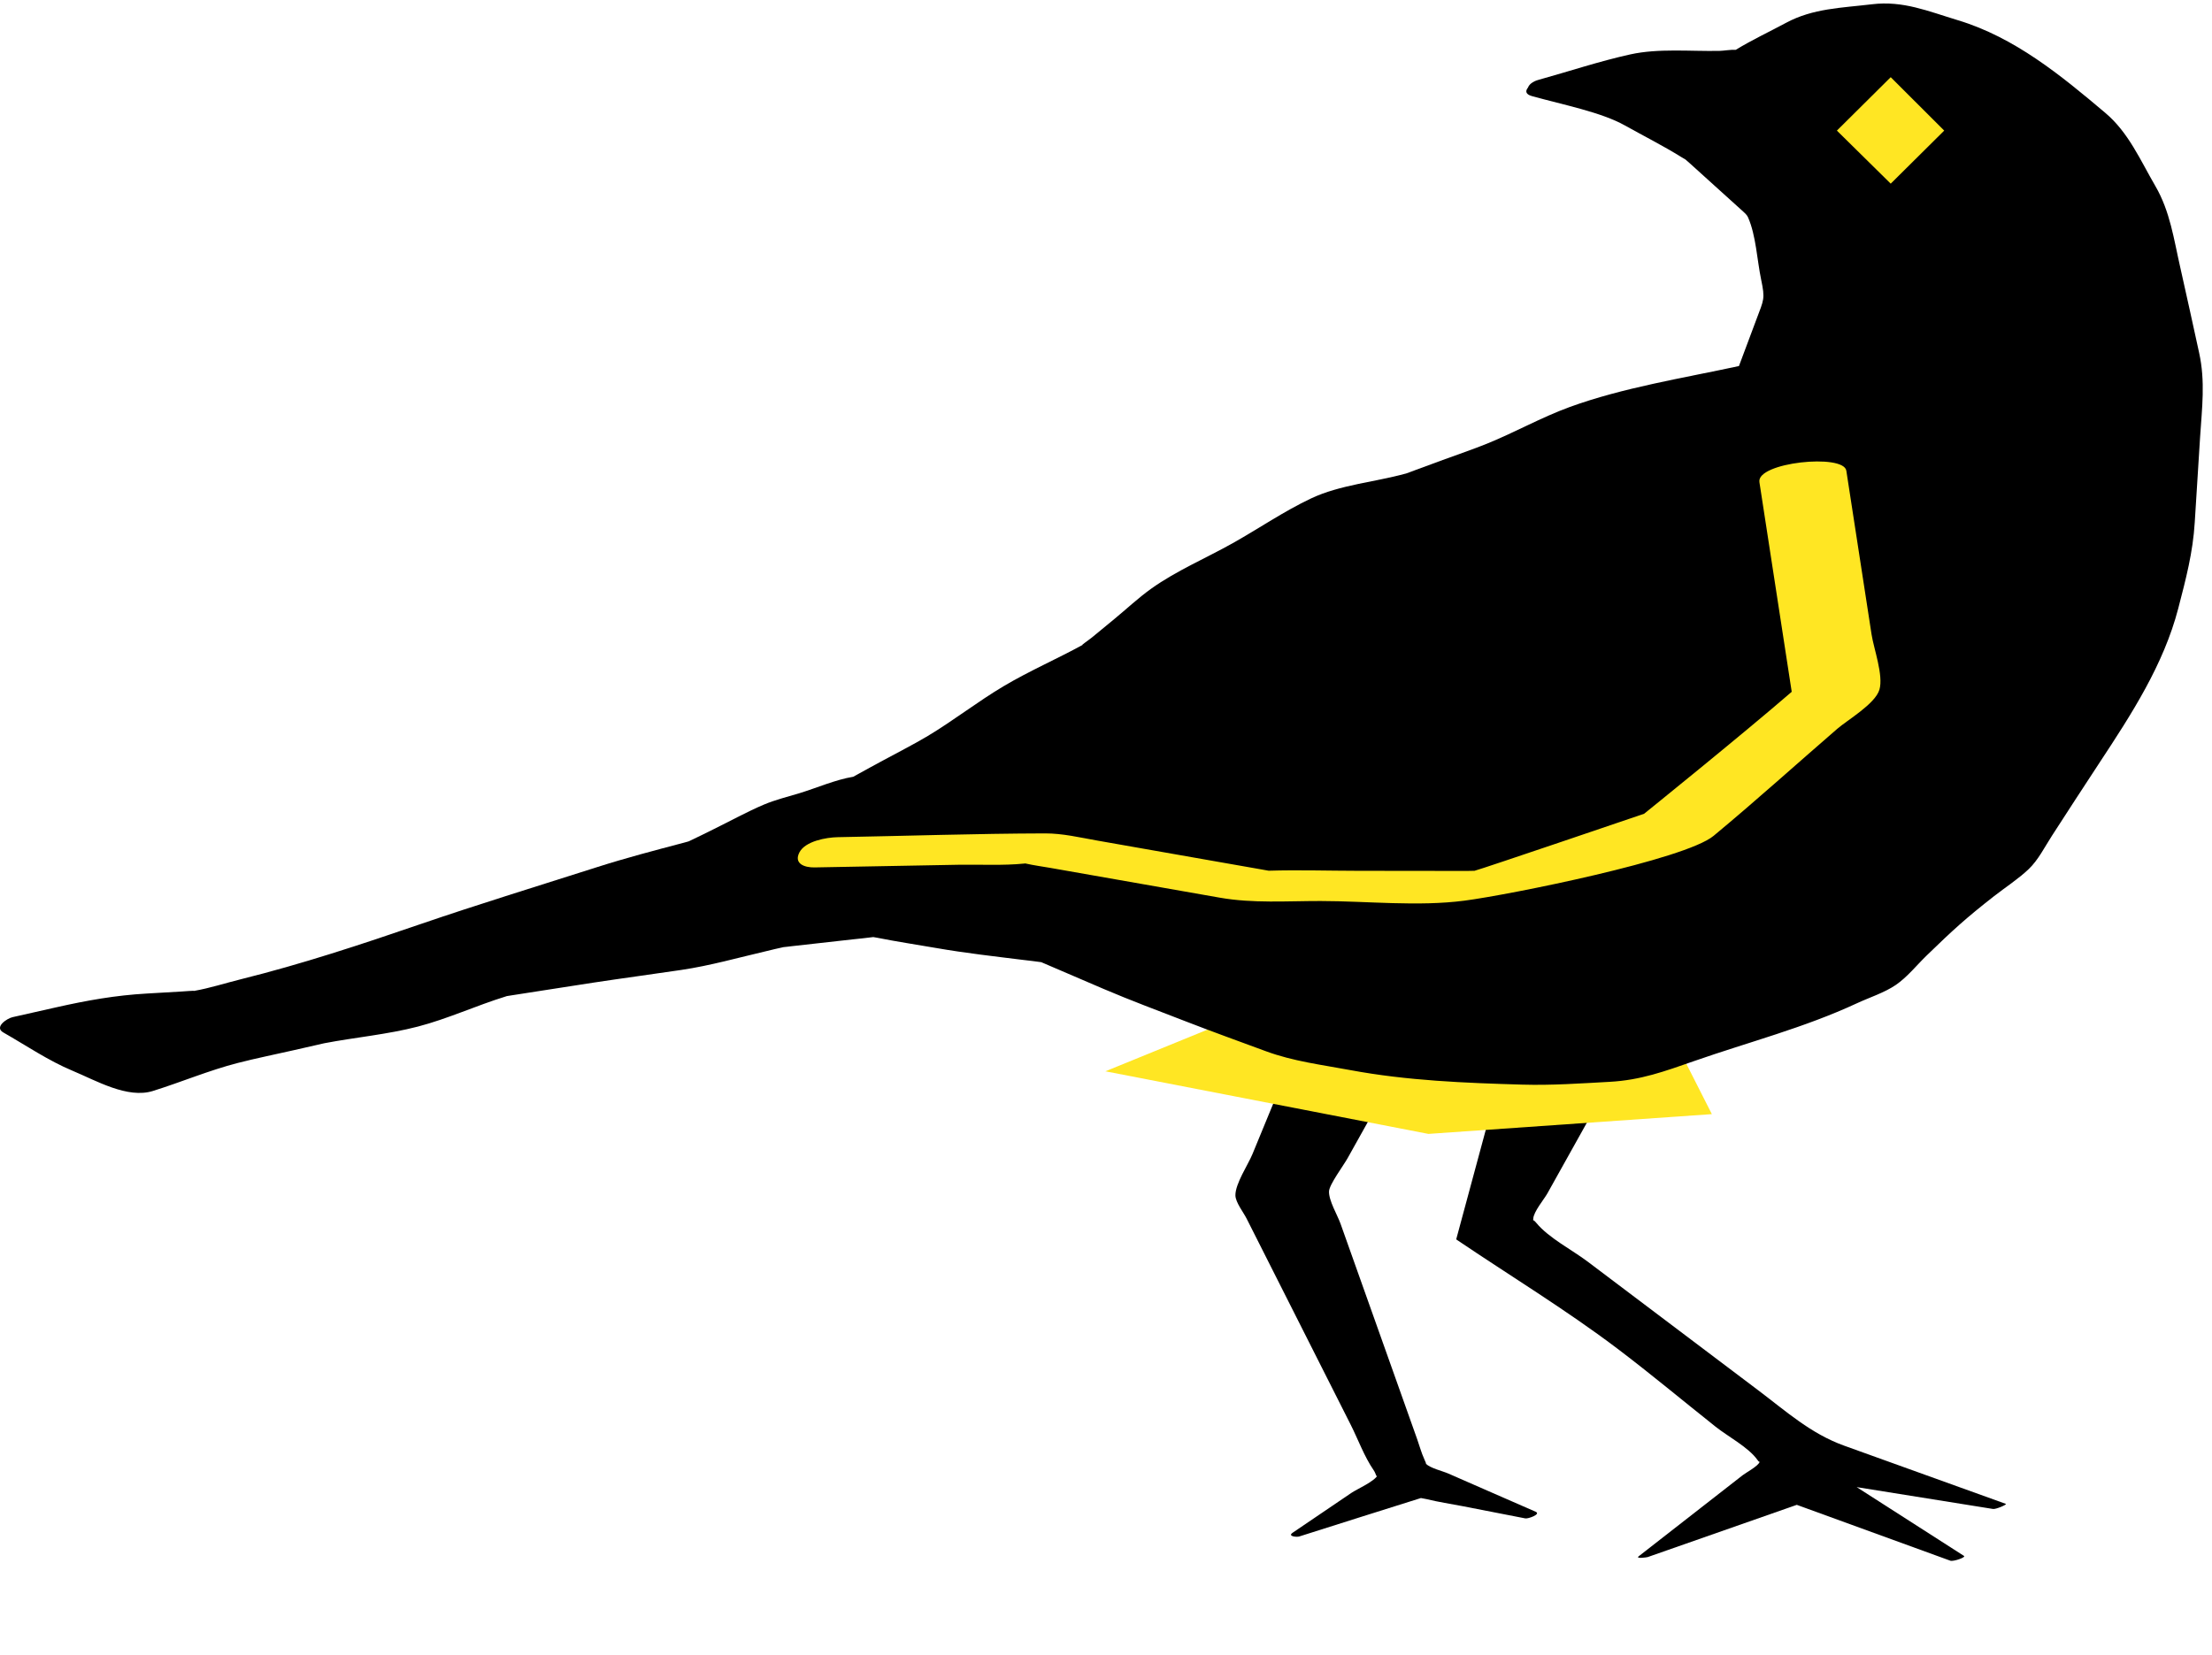
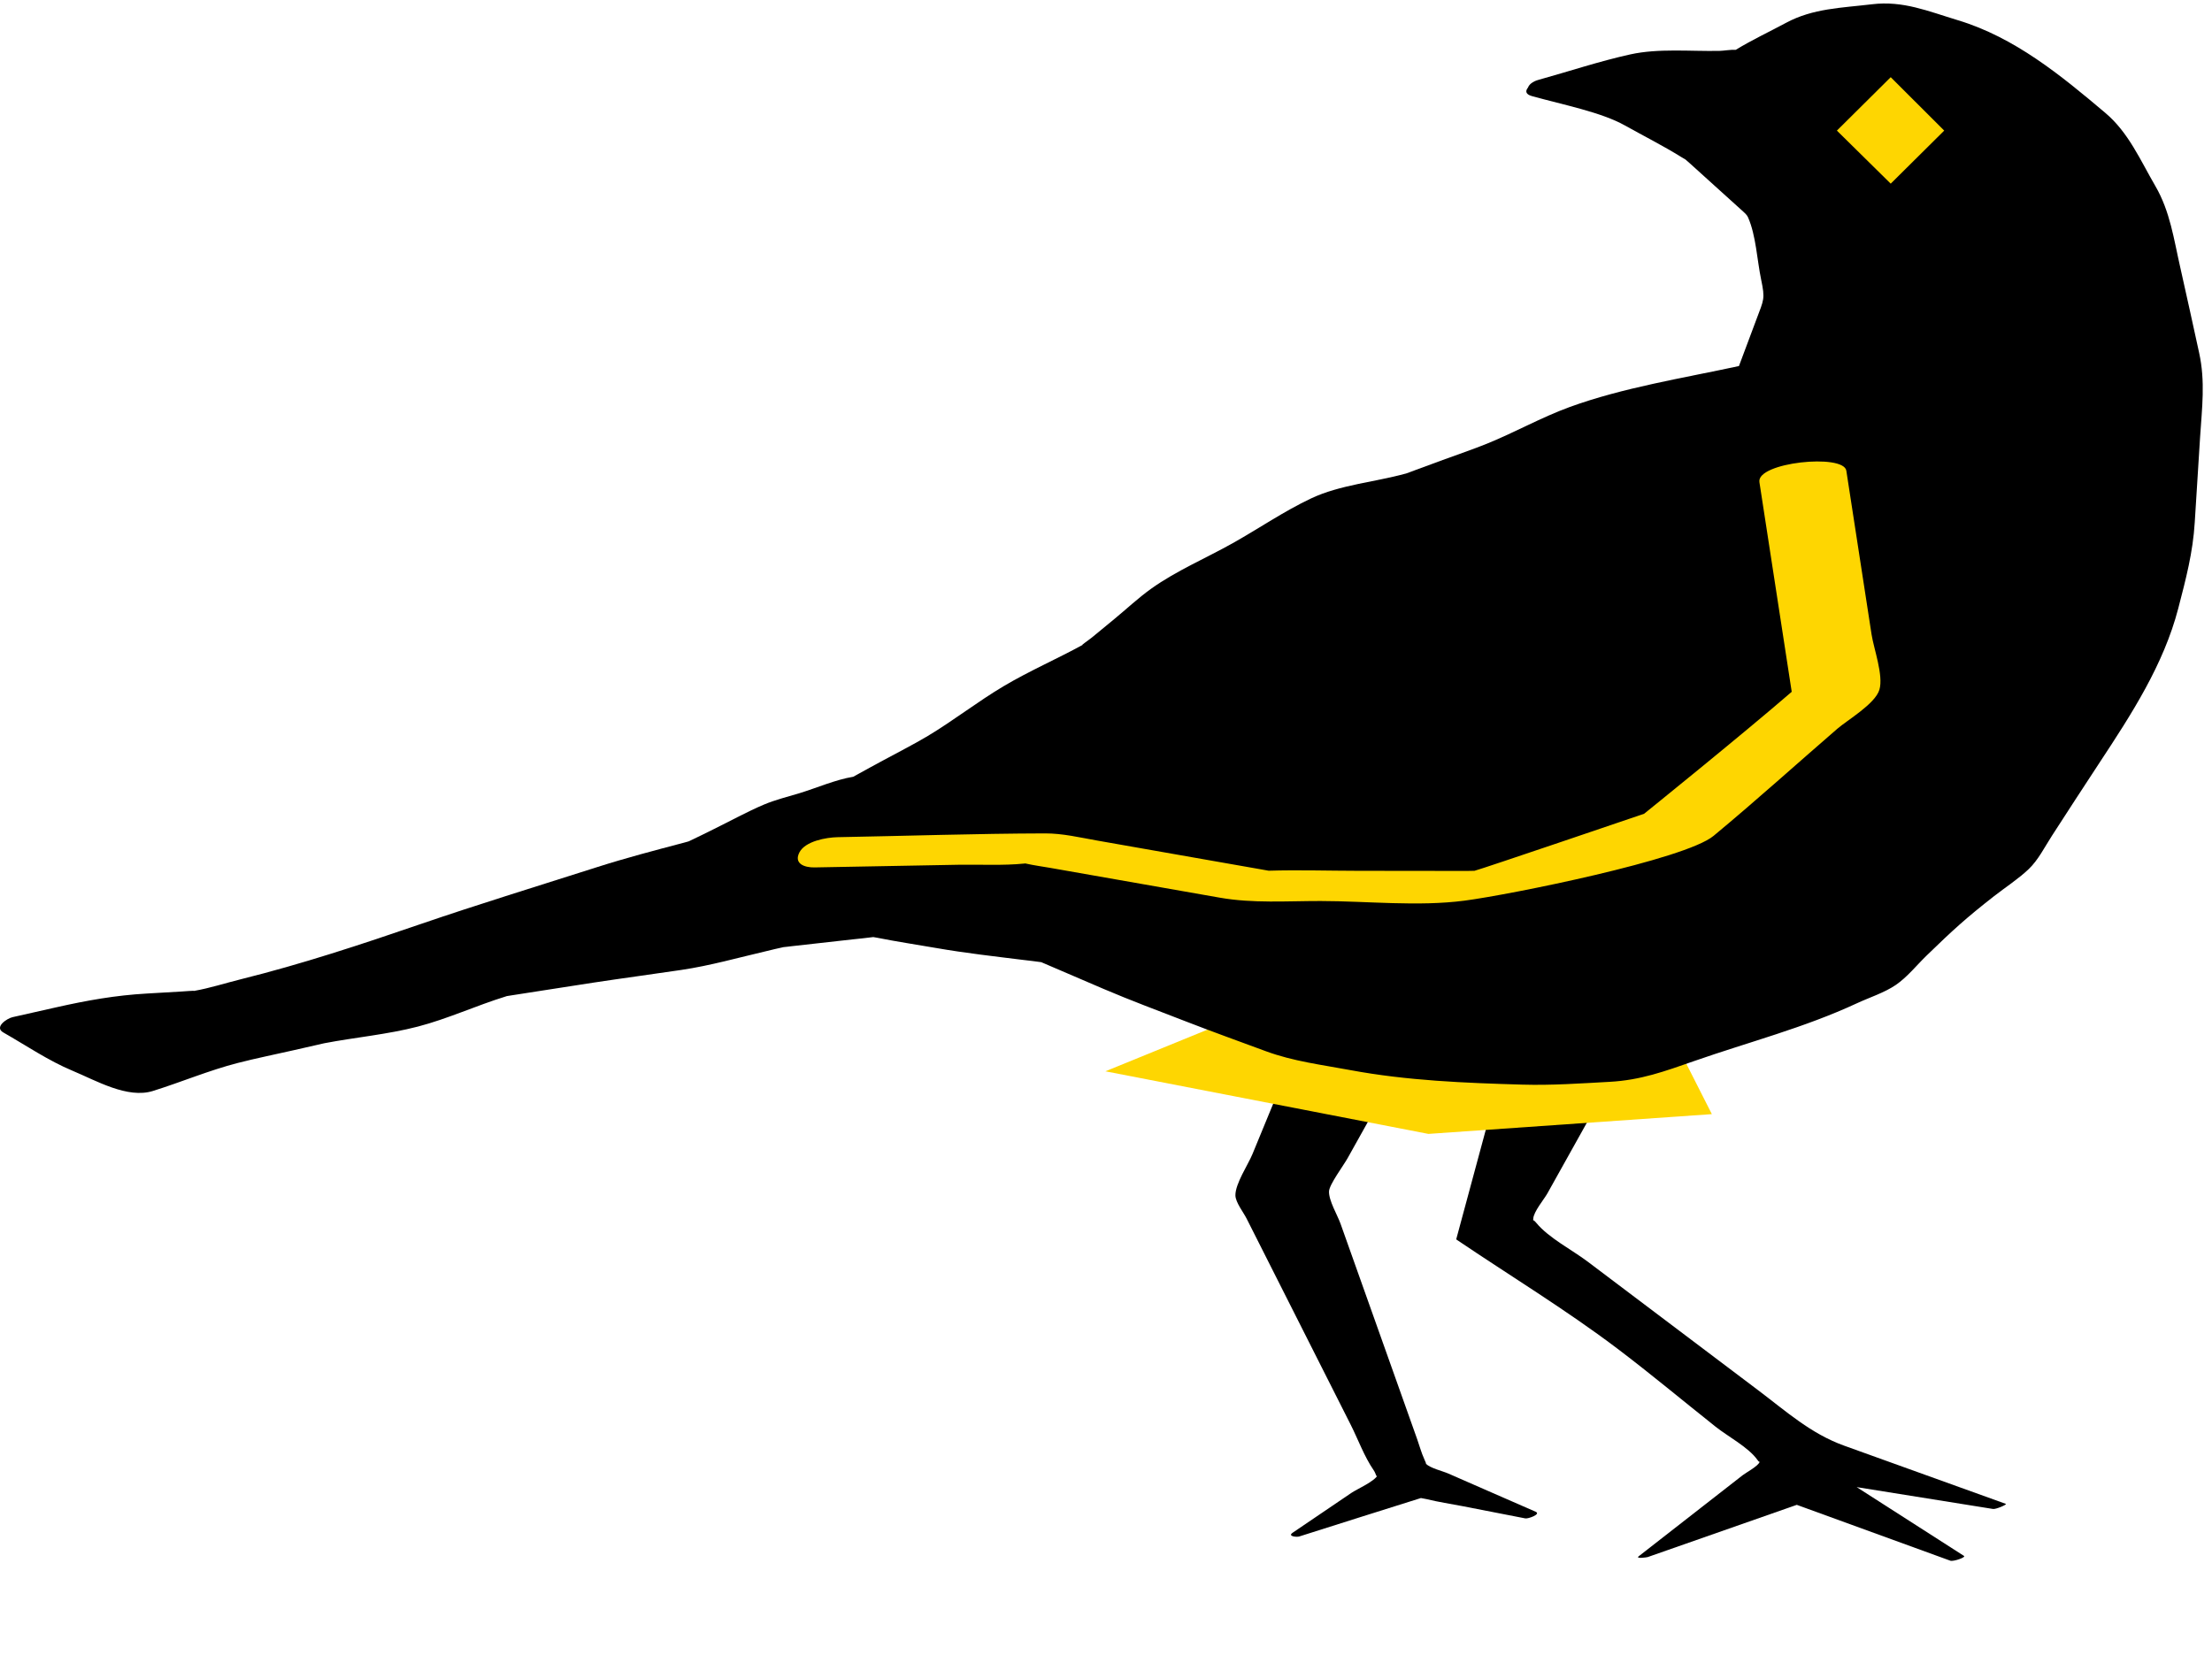
<svg xmlns="http://www.w3.org/2000/svg" width="135" height="101" viewBox="0 0 135 101">
  <path fill-rule="evenodd" clip-rule="evenodd" d="M122.415 91.807C119.128 90.623 115.841 89.441 112.554 88.256C110.512 87.521 109.032 86.175 107.289 84.861C103.827 82.247 100.364 79.634 96.898 77.02C95.944 76.299 94.521 75.579 93.758 74.65C93.522 74.361 93.571 74.614 93.577 74.398C93.591 73.98 94.244 73.203 94.438 72.855C96.337 69.454 98.236 66.053 100.133 62.652C100.195 62.542 99.925 62.561 99.894 62.564L92.754 63.356C92.731 63.358 92.698 63.367 92.667 63.377C92.434 63.401 92.16 63.486 92.128 63.603C91.047 67.608 89.966 71.613 88.885 75.617C88.87 75.645 88.875 75.667 88.903 75.683C92.153 77.878 95.546 79.942 98.675 82.304C100.72 83.85 102.694 85.501 104.702 87.096C105.445 87.689 106.717 88.352 107.266 89.135C107.339 89.24 107.378 89.248 107.4 89.238C107.396 89.244 107.396 89.24 107.391 89.25C107.298 89.506 106.561 89.899 106.357 90.058C104.242 91.707 102.129 93.355 100.014 95.005C99.79 95.179 100.508 95.073 100.56 95.056C103.594 93.992 106.627 92.93 109.66 91.867C112.785 93.003 115.908 94.141 119.033 95.278C119.204 95.341 120.001 95.073 119.863 94.984C117.679 93.585 115.497 92.186 113.314 90.785C116.09 91.229 118.864 91.675 121.638 92.119C121.812 92.147 122.517 91.844 122.415 91.807" fill="black" />
  <path fill-rule="evenodd" clip-rule="evenodd" d="M90.613 90.929C89.875 90.604 89.134 90.282 88.394 89.957C88.013 89.793 87.321 89.641 87.013 89.355C87.068 89.405 87.004 89.247 86.919 89.063C86.744 88.682 86.633 88.258 86.493 87.865C86.017 86.527 85.541 85.191 85.067 83.853C83.982 80.803 82.898 77.754 81.813 74.703C81.629 74.185 81.088 73.287 81.111 72.729C81.129 72.308 81.988 71.166 82.249 70.698C83.696 68.109 85.141 65.518 86.588 62.927C86.661 62.797 86.384 62.772 86.331 62.773C84.248 62.787 82.166 62.801 80.083 62.815C80.016 62.815 79.928 62.84 79.84 62.877C79.669 62.919 79.51 62.994 79.468 63.097C78.458 65.551 77.447 68.005 76.437 70.458C76.172 71.101 75.383 72.274 75.398 72.98C75.407 73.4 75.89 74.014 76.075 74.38C77.47 77.144 78.865 79.907 80.261 82.672C80.986 84.106 81.709 85.542 82.434 86.976C82.885 87.87 83.264 88.924 83.833 89.749C83.999 89.989 83.992 90.246 84.082 90.047C83.907 90.433 82.822 90.903 82.481 91.135L78.893 93.568C78.559 93.795 79.141 93.846 79.289 93.8C81.756 93.022 84.222 92.23 86.692 91.461C86.709 91.457 86.71 91.457 86.725 91.453C86.841 91.471 86.96 91.493 87.066 91.518C87.782 91.696 88.524 91.804 89.248 91.945C90.531 92.196 91.811 92.445 93.093 92.695C93.259 92.728 94.071 92.439 93.722 92.288C92.687 91.834 91.65 91.381 90.613 90.929" fill="black" />
-   <path fill-rule="evenodd" clip-rule="evenodd" d="M97.032 53.332L104.476 68.015L87.176 69.222L67.463 65.4L97.032 53.332Z" fill="#ffe623" />
+   <path fill-rule="evenodd" clip-rule="evenodd" d="M97.032 53.332L104.476 68.015L87.176 69.222L67.463 65.4L97.032 53.332Z" fill="#fed601" />
  <path fill-rule="evenodd" clip-rule="evenodd" d="M134.216 21.544C133.836 19.81 133.46 18.076 133.068 16.346C132.667 14.591 132.447 12.915 131.545 11.361C130.615 9.761 129.905 8.086 128.487 6.89C125.773 4.596 122.954 2.28 119.49 1.234C117.658 0.68 116.151 0.032 114.252 0.26C112.393 0.484 110.656 0.505 109.002 1.394C107.986 1.941 106.92 2.438 105.938 3.04C105.613 3.025 105.204 3.101 104.94 3.106C103.178 3.143 101.23 2.94 99.503 3.32C97.617 3.736 95.757 4.358 93.895 4.875C93.523 4.977 93.322 5.163 93.253 5.349C93.088 5.549 93.097 5.756 93.495 5.867C95.457 6.412 97.722 6.848 99.171 7.66C100.318 8.303 101.507 8.899 102.622 9.594C102.972 9.812 102.759 9.639 103.147 9.984C103.65 10.433 104.146 10.888 104.644 11.339C105.17 11.813 105.694 12.287 106.219 12.762C106.544 13.056 106.619 13.121 106.688 13.277C107.173 14.382 107.236 15.89 107.483 17.065C107.732 18.257 107.654 18.275 107.201 19.483C106.845 20.439 106.487 21.393 106.129 22.347C102.714 23.084 99.053 23.661 95.79 24.851C94.067 25.48 92.446 26.4 90.744 27.088C89.86 27.445 88.951 27.75 88.055 28.08C87.481 28.291 86.906 28.503 86.333 28.715C86.153 28.78 85.977 28.853 85.793 28.914C85.751 28.928 85.749 28.93 85.73 28.934C85.78 28.919 85.838 28.897 85.78 28.914C83.918 29.428 81.772 29.598 80.022 30.425C78.372 31.203 76.821 32.269 75.227 33.164C73.596 34.079 71.782 34.848 70.26 35.937C69.474 36.498 68.754 37.177 68.008 37.791C67.557 38.163 67.106 38.534 66.654 38.906C66.436 39.084 65.879 39.46 66.101 39.355C64.503 40.231 62.815 40.961 61.249 41.892C59.665 42.833 58.205 43.98 56.628 44.927C55.73 45.465 54.786 45.935 53.87 46.436C53.357 46.717 52.839 46.991 52.33 47.278C52.245 47.327 52.16 47.372 52.075 47.419C50.978 47.601 49.849 48.1 48.788 48.424C48.071 48.642 47.324 48.823 46.633 49.114C45.593 49.553 44.588 50.114 43.574 50.61C43.112 50.837 42.653 51.072 42.187 51.289C42.146 51.309 42.066 51.345 42.016 51.368C41.92 51.395 41.825 51.423 41.729 51.447C39.957 51.914 38.174 52.382 36.426 52.941C32.839 54.089 29.232 55.191 25.668 56.413C22.051 57.655 18.429 58.853 14.716 59.777C13.768 60.012 12.805 60.325 11.841 60.493C11.868 60.469 11.194 60.523 11.057 60.531C10.364 60.571 9.673 60.611 8.982 60.652C7.031 60.764 5.332 61.068 3.422 61.497C2.536 61.697 1.651 61.896 0.764 62.096C0.436 62.17 -0.377 62.698 0.201 63.029C1.588 63.819 2.958 64.755 4.431 65.369C5.869 65.968 7.778 67.088 9.333 66.601C11.066 66.059 12.76 65.341 14.518 64.89C15.632 64.603 16.767 64.377 17.889 64.121C18.39 64.006 18.892 63.896 19.396 63.778C19.516 63.749 19.639 63.721 19.761 63.694C19.772 63.692 19.774 63.691 19.779 63.69C21.67 63.327 23.643 63.154 25.509 62.669C27.324 62.196 29.064 61.388 30.858 60.834C30.902 60.821 30.923 60.812 30.934 60.809C31.017 60.795 31.104 60.782 31.187 60.769C31.744 60.685 32.299 60.596 32.856 60.509C33.97 60.337 35.084 60.159 36.199 59.99C37.992 59.717 39.79 59.479 41.584 59.212C43.347 58.951 45.083 58.456 46.818 58.053C47.151 57.976 47.486 57.886 47.82 57.82C47.841 57.825 48.184 57.777 48.383 57.756C49.602 57.62 50.819 57.483 52.037 57.347C52.457 57.3 52.879 57.263 53.297 57.206C53.378 57.221 53.461 57.232 53.54 57.248C54.728 57.485 55.929 57.665 57.124 57.872C58.894 58.181 60.676 58.381 62.461 58.603C62.823 58.648 63.19 58.684 63.55 58.739C63.719 58.81 63.887 58.884 64.056 58.956C65.158 59.43 66.261 59.901 67.362 60.375C69.009 61.079 70.691 61.702 72.359 62.35C73.986 62.981 75.629 63.574 77.267 64.178C78.928 64.792 80.678 65.004 82.419 65.329C85.882 65.973 89.41 66.113 92.923 66.214C94.703 66.265 96.462 66.14 98.241 66.043C100.132 65.94 101.592 65.404 103.396 64.775C106.744 63.607 110.104 62.745 113.326 61.249C114.088 60.894 115 60.607 115.699 60.131C116.396 59.657 116.981 58.917 117.584 58.333C119.198 56.767 119.976 56.056 121.702 54.706C122.394 54.165 123.184 53.659 123.82 53.05C124.402 52.491 124.787 51.709 125.226 51.03C126.196 49.529 127.168 48.029 128.151 46.536C130.086 43.6 132.049 40.573 132.939 37.148C133.407 35.344 133.834 33.737 133.947 31.889C134.052 30.157 134.159 28.424 134.273 26.693C134.39 24.894 134.599 23.295 134.216 21.544" fill="black" />
-   <path fill-rule="evenodd" clip-rule="evenodd" d="M115.392 4.712L112.107 7.973L115.392 11.212L118.657 7.973L115.392 4.712Z" fill="#ffe623" />
-   <path fill-rule="evenodd" clip-rule="evenodd" d="M112.683 28.736C112.521 27.673 107.193 28.226 107.378 29.43C108.035 33.698 108.691 37.965 109.35 42.233C106.283 44.887 100.341 49.678 100.341 49.678C100.341 49.678 90.453 53.046 89.99 53.16C89.834 53.161 89.675 53.171 89.531 53.169C87.314 53.167 85.096 53.165 82.879 53.161C81.064 53.159 79.24 53.1 77.426 53.155C77.237 53.118 77.048 53.087 76.859 53.054L74.087 52.567C71.712 52.148 69.338 51.733 66.963 51.314C65.905 51.129 64.855 50.873 63.778 50.877C59.559 50.888 55.336 51.032 51.116 51.108C50.432 51.122 49.143 51.347 48.788 52.038C48.438 52.72 49.086 52.965 49.71 52.954C52.632 52.9 55.554 52.846 58.476 52.792C59.81 52.767 61.199 52.852 62.527 52.717C62.552 52.715 62.56 52.712 62.58 52.71C62.595 52.714 62.598 52.717 62.618 52.721C63.111 52.831 63.618 52.898 64.115 52.985C67.559 53.59 71.001 54.195 74.442 54.8C76.465 55.157 78.546 55.003 80.594 55.005C83.453 55.009 86.537 55.353 89.379 54.983C92.14 54.623 102.833 52.476 104.58 51.028C107.14 48.905 109.613 46.67 112.127 44.494C112.752 43.953 114.444 42.972 114.702 42.104C114.96 41.231 114.355 39.594 114.223 38.732C113.709 35.4 113.197 32.068 112.683 28.736Z" fill="#ffe623" />
+   <path fill-rule="evenodd" clip-rule="evenodd" d="M115.392 4.712L112.107 7.973L115.392 11.212L118.657 7.973L115.392 4.712Z" fill="#fed601" />
+   <path fill-rule="evenodd" clip-rule="evenodd" d="M112.683 28.736C112.521 27.673 107.193 28.226 107.378 29.43C108.035 33.698 108.691 37.965 109.35 42.233C106.283 44.887 100.341 49.678 100.341 49.678C100.341 49.678 90.453 53.046 89.99 53.16C89.834 53.161 89.675 53.171 89.531 53.169C87.314 53.167 85.096 53.165 82.879 53.161C81.064 53.159 79.24 53.1 77.426 53.155C77.237 53.118 77.048 53.087 76.859 53.054L74.087 52.567C71.712 52.148 69.338 51.733 66.963 51.314C65.905 51.129 64.855 50.873 63.778 50.877C59.559 50.888 55.336 51.032 51.116 51.108C50.432 51.122 49.143 51.347 48.788 52.038C48.438 52.72 49.086 52.965 49.71 52.954C52.632 52.9 55.554 52.846 58.476 52.792C59.81 52.767 61.199 52.852 62.527 52.717C62.552 52.715 62.56 52.712 62.58 52.71C62.595 52.714 62.598 52.717 62.618 52.721C63.111 52.831 63.618 52.898 64.115 52.985C67.559 53.59 71.001 54.195 74.442 54.8C76.465 55.157 78.546 55.003 80.594 55.005C83.453 55.009 86.537 55.353 89.379 54.983C92.14 54.623 102.833 52.476 104.58 51.028C107.14 48.905 109.613 46.67 112.127 44.494C112.752 43.953 114.444 42.972 114.702 42.104C114.96 41.231 114.355 39.594 114.223 38.732C113.709 35.4 113.197 32.068 112.683 28.736Z" fill="#fed601" />
</svg>
